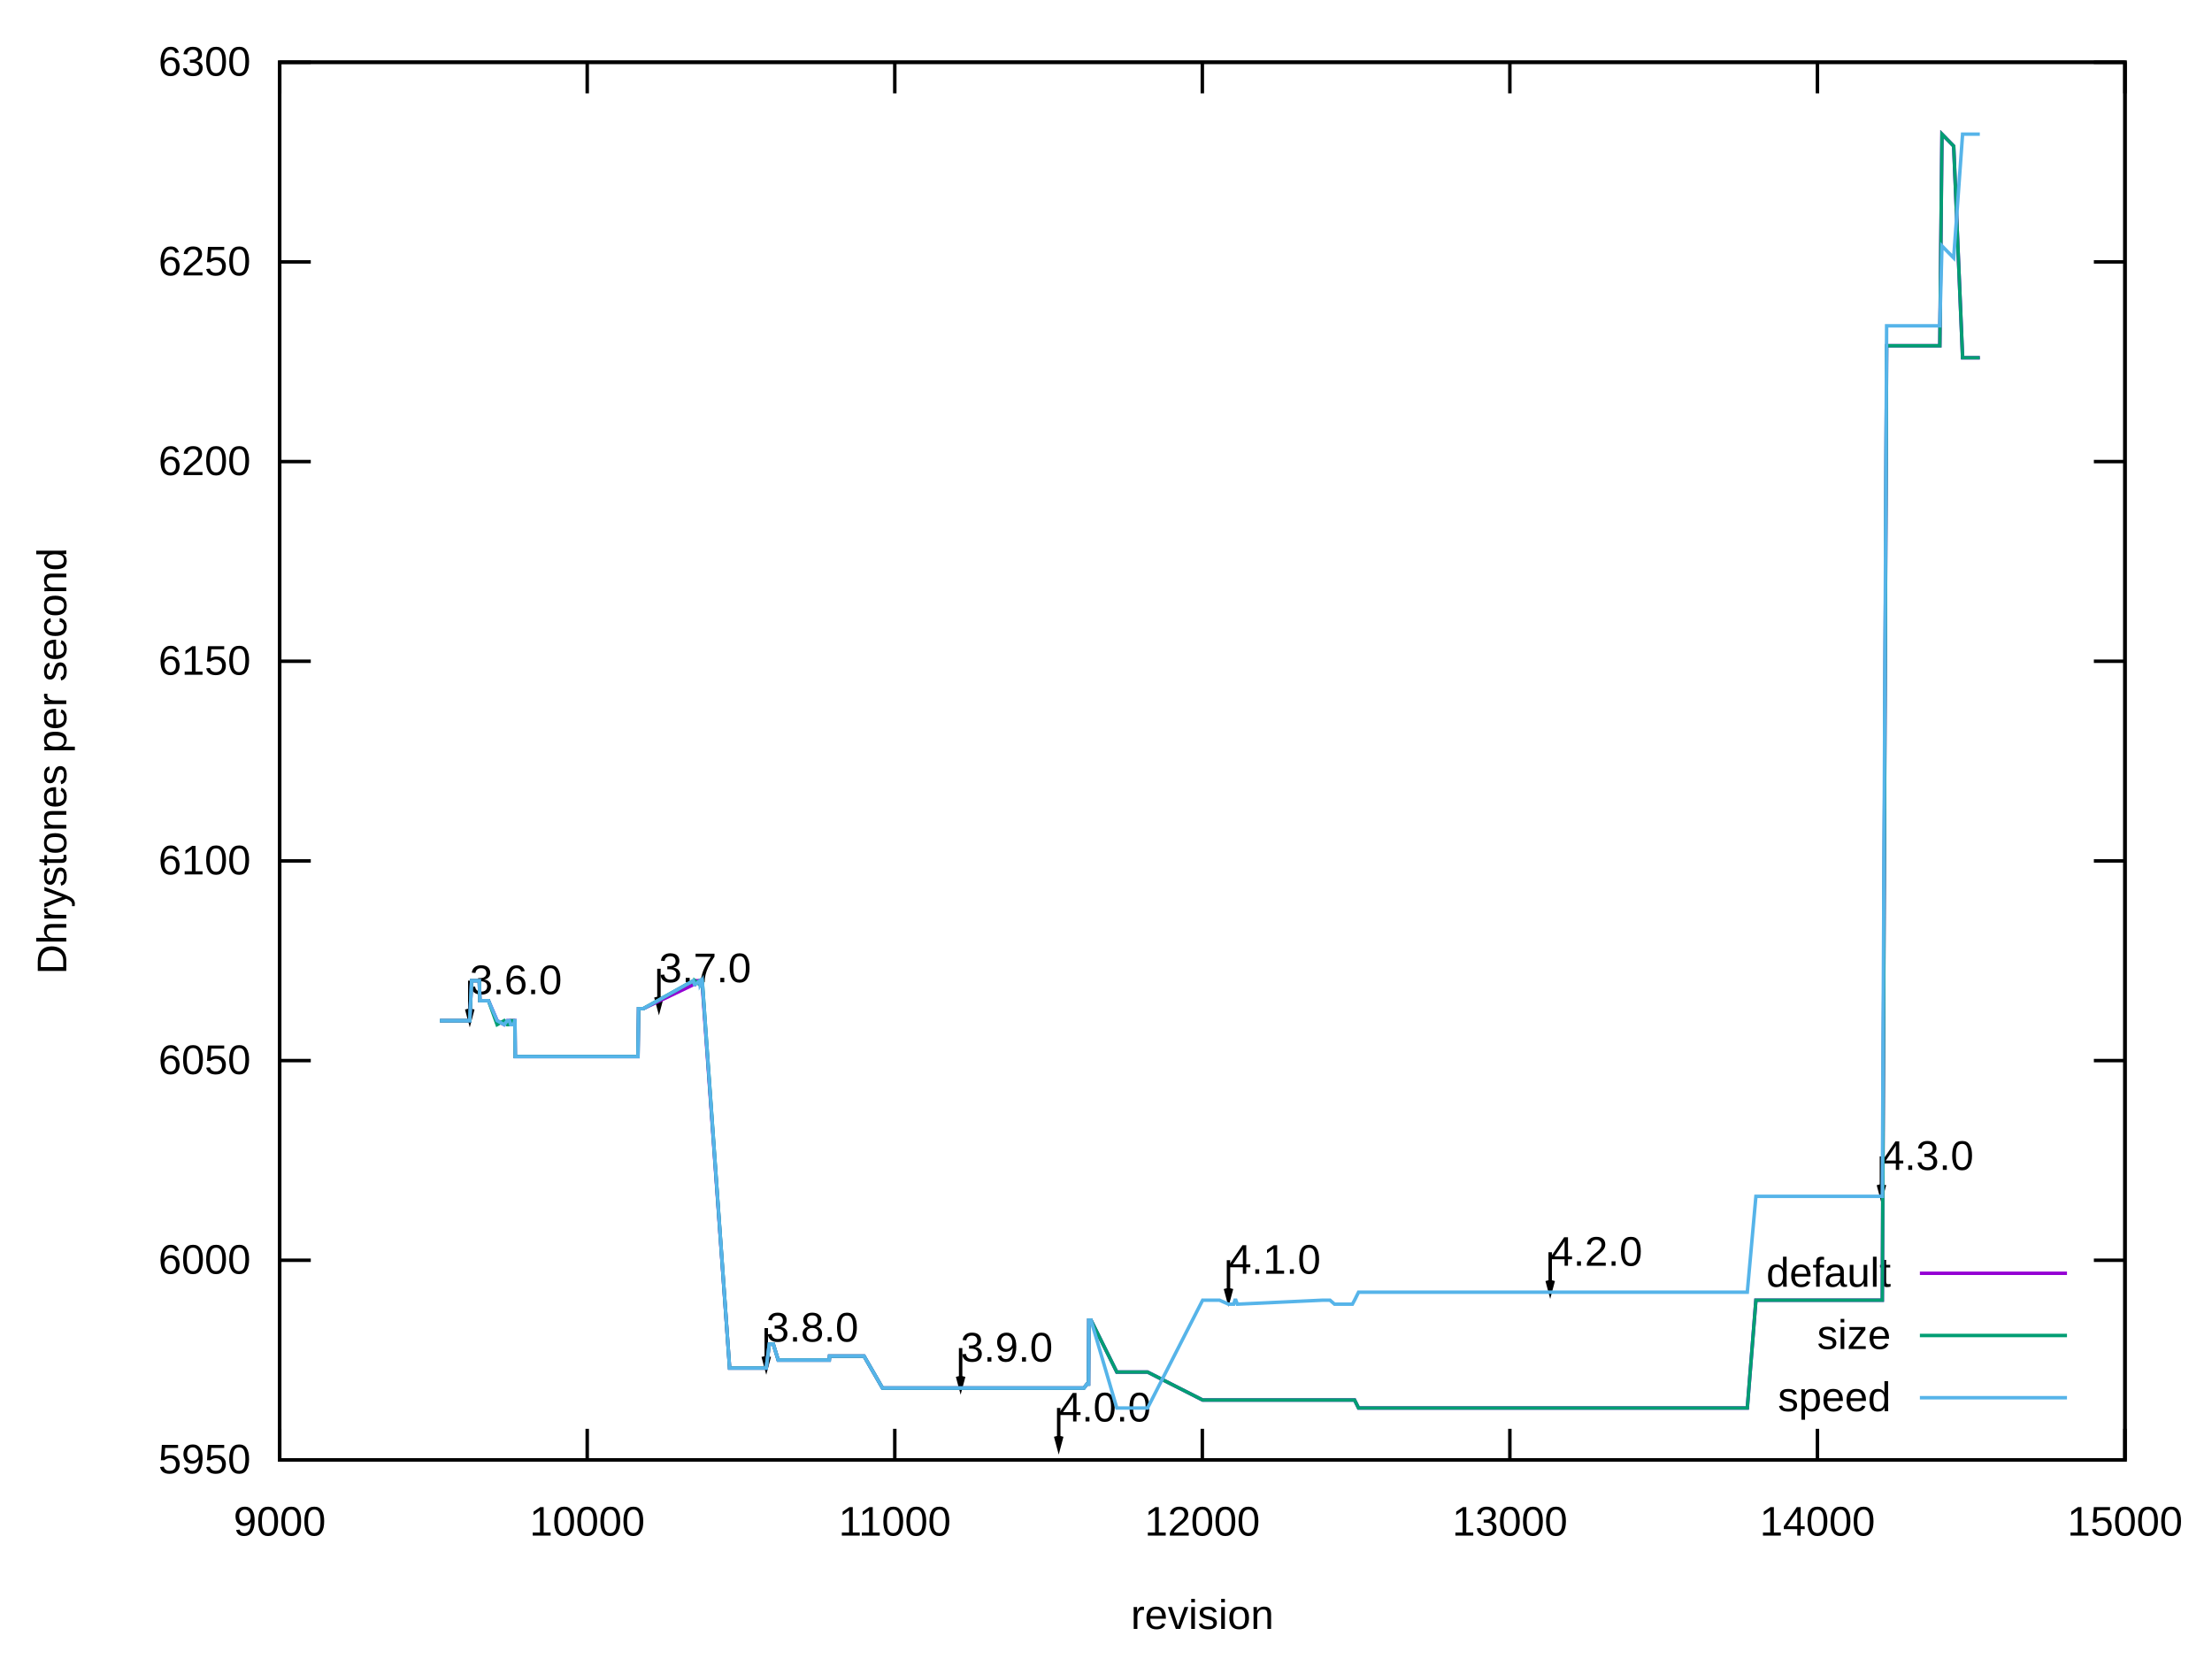
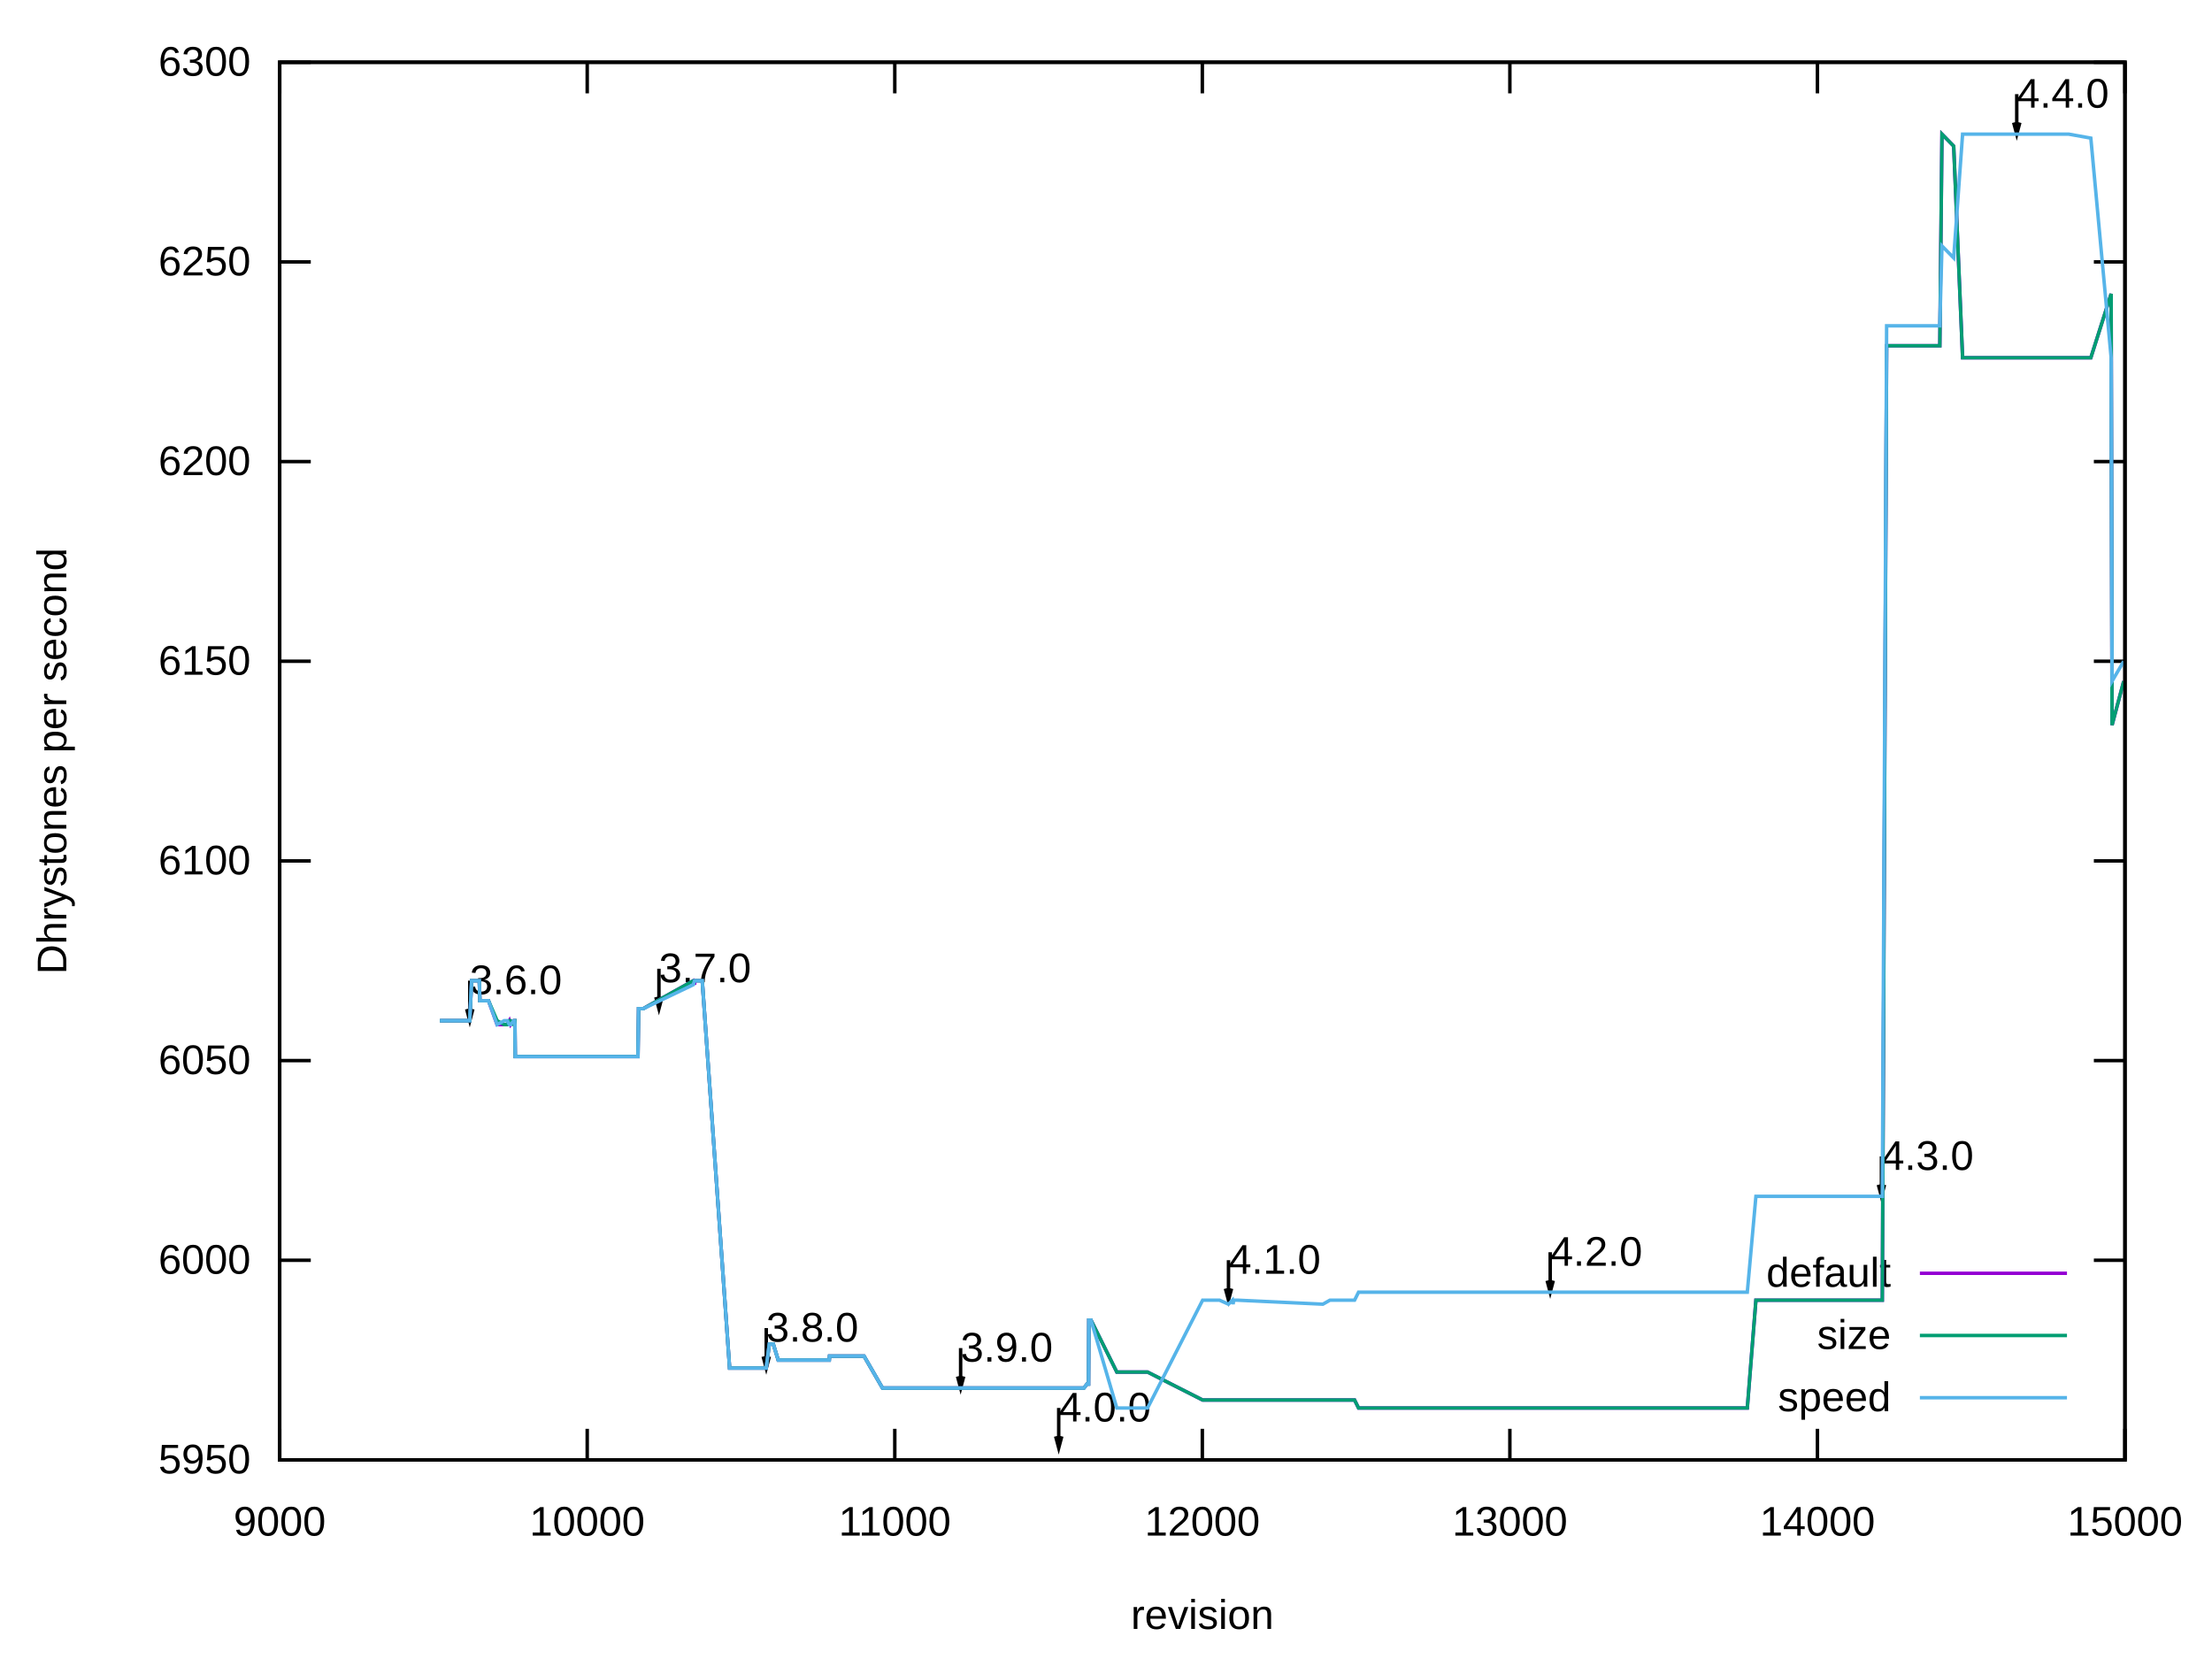
<svg xmlns="http://www.w3.org/2000/svg" xmlns:xlink="http://www.w3.org/1999/xlink" width="640" height="480" viewBox="0 0 640 480">
  <g id="gnuplot_canvas">
    <rect x="0" y="0" width="640" height="480" fill="none" />
    <defs>
      <circle id="gpDot" r="0.5" stroke-width="0.5" stroke="currentColor" />
      <path id="gpPt0" stroke-width="0.222" stroke="currentColor" d="M-1,0 h2 M0,-1 v2" />
      <path id="gpPt1" stroke-width="0.222" stroke="currentColor" d="M-1,-1 L1,1 M1,-1 L-1,1" />
      <path id="gpPt2" stroke-width="0.222" stroke="currentColor" d="M-1,0 L1,0 M0,-1 L0,1 M-1,-1 L1,1 M-1,1 L1,-1" />
      <rect id="gpPt3" stroke-width="0.222" stroke="currentColor" x="-1" y="-1" width="2" height="2" />
      <rect id="gpPt4" stroke-width="0.222" stroke="currentColor" fill="currentColor" x="-1" y="-1" width="2" height="2" />
      <circle id="gpPt5" stroke-width="0.222" stroke="currentColor" cx="0" cy="0" r="1" />
      <use xlink:href="#gpPt5" id="gpPt6" fill="currentColor" stroke="none" />
      <path id="gpPt7" stroke-width="0.222" stroke="currentColor" d="M0,-1.33 L-1.33,0.67 L1.33,0.67 z" />
      <use xlink:href="#gpPt7" id="gpPt8" fill="currentColor" stroke="none" />
      <use xlink:href="#gpPt7" id="gpPt9" stroke="currentColor" transform="rotate(180)" />
      <use xlink:href="#gpPt9" id="gpPt10" fill="currentColor" stroke="none" />
      <use xlink:href="#gpPt3" id="gpPt11" stroke="currentColor" transform="rotate(45)" />
      <use xlink:href="#gpPt11" id="gpPt12" fill="currentColor" stroke="none" />
      <path id="gpPt13" stroke-width="0.222" stroke="currentColor" d="M0,1.330 L1.265,0.411 L0.782,-1.067 L-0.782,-1.076 L-1.265,0.411 z" />
      <use xlink:href="#gpPt13" id="gpPt14" fill="currentColor" stroke="none" />
      <filter id="textbox" filterUnits="objectBoundingBox" x="0" y="0" height="1" width="1">
        <feFlood flood-color="white" flood-opacity="1" result="bgnd" />
        <feComposite in="SourceGraphic" in2="bgnd" operator="atop" />
      </filter>
      <filter id="greybox" filterUnits="objectBoundingBox" x="0" y="0" height="1" width="1">
        <feFlood flood-color="lightgrey" flood-opacity="1" result="grey" />
        <feComposite in="SourceGraphic" in2="grey" operator="atop" />
      </filter>
    </defs>
    <g fill="none" color="white" stroke="currentColor" stroke-width="1.00" stroke-linecap="butt" stroke-linejoin="miter">
</g>
    <g fill="none" color="black" stroke="currentColor" stroke-width="1.00" stroke-linecap="butt" stroke-linejoin="miter">
      <path stroke="black" d="M80.92,422.40 L89.92,422.40 M614.82,422.40 L605.82,422.40  " />
      <g transform="translate(72.53,426.30)" stroke="none" fill="black" font-family="Arial" font-size="12.00" text-anchor="end">
        <text>
          <tspan font-family="Arial"> 5950</tspan>
        </text>
      </g>
    </g>
    <g fill="none" color="black" stroke="currentColor" stroke-width="1.00" stroke-linecap="butt" stroke-linejoin="miter">
      <path stroke="black" d="M80.92,364.63 L89.92,364.63 M614.82,364.63 L605.82,364.63  " />
      <g transform="translate(72.53,368.53)" stroke="none" fill="black" font-family="Arial" font-size="12.00" text-anchor="end">
        <text>
          <tspan font-family="Arial"> 6000</tspan>
        </text>
      </g>
    </g>
    <g fill="none" color="black" stroke="currentColor" stroke-width="1.00" stroke-linecap="butt" stroke-linejoin="miter">
      <path stroke="black" d="M80.92,306.86 L89.92,306.86 M614.82,306.86 L605.82,306.86  " />
      <g transform="translate(72.53,310.76)" stroke="none" fill="black" font-family="Arial" font-size="12.00" text-anchor="end">
        <text>
          <tspan font-family="Arial"> 6050</tspan>
        </text>
      </g>
    </g>
    <g fill="none" color="black" stroke="currentColor" stroke-width="1.00" stroke-linecap="butt" stroke-linejoin="miter">
      <path stroke="black" d="M80.92,249.09 L89.92,249.09 M614.82,249.09 L605.82,249.09  " />
      <g transform="translate(72.53,252.99)" stroke="none" fill="black" font-family="Arial" font-size="12.00" text-anchor="end">
        <text>
          <tspan font-family="Arial"> 6100</tspan>
        </text>
      </g>
    </g>
    <g fill="none" color="black" stroke="currentColor" stroke-width="1.00" stroke-linecap="butt" stroke-linejoin="miter">
      <path stroke="black" d="M80.92,191.32 L89.92,191.32 M614.82,191.32 L605.82,191.32  " />
      <g transform="translate(72.53,195.22)" stroke="none" fill="black" font-family="Arial" font-size="12.00" text-anchor="end">
        <text>
          <tspan font-family="Arial"> 6150</tspan>
        </text>
      </g>
    </g>
    <g fill="none" color="black" stroke="currentColor" stroke-width="1.00" stroke-linecap="butt" stroke-linejoin="miter">
      <path stroke="black" d="M80.92,133.55 L89.92,133.55 M614.82,133.55 L605.82,133.55  " />
      <g transform="translate(72.53,137.45)" stroke="none" fill="black" font-family="Arial" font-size="12.00" text-anchor="end">
        <text>
          <tspan font-family="Arial"> 6200</tspan>
        </text>
      </g>
    </g>
    <g fill="none" color="black" stroke="currentColor" stroke-width="1.00" stroke-linecap="butt" stroke-linejoin="miter">
      <path stroke="black" d="M80.92,75.78 L89.92,75.78 M614.82,75.78 L605.82,75.78  " />
      <g transform="translate(72.53,79.68)" stroke="none" fill="black" font-family="Arial" font-size="12.00" text-anchor="end">
        <text>
          <tspan font-family="Arial"> 6250</tspan>
        </text>
      </g>
    </g>
    <g fill="none" color="black" stroke="currentColor" stroke-width="1.00" stroke-linecap="butt" stroke-linejoin="miter">
      <path stroke="black" d="M80.92,18.01 L89.92,18.01 M614.82,18.01 L605.82,18.01  " />
      <g transform="translate(72.53,21.91)" stroke="none" fill="black" font-family="Arial" font-size="12.00" text-anchor="end">
        <text>
          <tspan font-family="Arial"> 6300</tspan>
        </text>
      </g>
    </g>
    <g fill="none" color="black" stroke="currentColor" stroke-width="1.00" stroke-linecap="butt" stroke-linejoin="miter">
      <path stroke="black" d="M80.92,422.40 L80.92,413.40 M80.92,18.01 L80.92,27.01  " />
      <g transform="translate(80.92,444.30)" stroke="none" fill="black" font-family="Arial" font-size="12.00" text-anchor="middle">
        <text>
          <tspan font-family="Arial"> 9000</tspan>
        </text>
      </g>
    </g>
    <g fill="none" color="black" stroke="currentColor" stroke-width="1.00" stroke-linecap="butt" stroke-linejoin="miter">
      <path stroke="black" d="M169.90,422.40 L169.90,413.40 M169.90,18.01 L169.90,27.01  " />
      <g transform="translate(169.90,444.30)" stroke="none" fill="black" font-family="Arial" font-size="12.00" text-anchor="middle">
        <text>
          <tspan font-family="Arial"> 10000</tspan>
        </text>
      </g>
    </g>
    <g fill="none" color="black" stroke="currentColor" stroke-width="1.00" stroke-linecap="butt" stroke-linejoin="miter">
      <path stroke="black" d="M258.89,422.40 L258.89,413.40 M258.89,18.01 L258.89,27.01  " />
      <g transform="translate(258.89,444.30)" stroke="none" fill="black" font-family="Arial" font-size="12.00" text-anchor="middle">
        <text>
          <tspan font-family="Arial"> 11000</tspan>
        </text>
      </g>
    </g>
    <g fill="none" color="black" stroke="currentColor" stroke-width="1.00" stroke-linecap="butt" stroke-linejoin="miter">
      <path stroke="black" d="M347.87,422.40 L347.87,413.40 M347.87,18.01 L347.87,27.01  " />
      <g transform="translate(347.87,444.30)" stroke="none" fill="black" font-family="Arial" font-size="12.00" text-anchor="middle">
        <text>
          <tspan font-family="Arial"> 12000</tspan>
        </text>
      </g>
    </g>
    <g fill="none" color="black" stroke="currentColor" stroke-width="1.00" stroke-linecap="butt" stroke-linejoin="miter">
      <path stroke="black" d="M436.85,422.40 L436.85,413.40 M436.85,18.01 L436.85,27.01  " />
      <g transform="translate(436.85,444.30)" stroke="none" fill="black" font-family="Arial" font-size="12.00" text-anchor="middle">
        <text>
          <tspan font-family="Arial"> 13000</tspan>
        </text>
      </g>
    </g>
    <g fill="none" color="black" stroke="currentColor" stroke-width="1.00" stroke-linecap="butt" stroke-linejoin="miter">
      <path stroke="black" d="M525.84,422.40 L525.84,413.40 M525.84,18.01 L525.84,27.01  " />
      <g transform="translate(525.84,444.30)" stroke="none" fill="black" font-family="Arial" font-size="12.00" text-anchor="middle">
        <text>
          <tspan font-family="Arial"> 14000</tspan>
        </text>
      </g>
    </g>
    <g fill="none" color="black" stroke="currentColor" stroke-width="1.00" stroke-linecap="butt" stroke-linejoin="miter">
      <path stroke="black" d="M614.82,422.40 L614.82,413.40 M614.82,18.01 L614.82,27.01  " />
      <g transform="translate(614.82,444.30)" stroke="none" fill="black" font-family="Arial" font-size="12.00" text-anchor="middle">
        <text>
          <tspan font-family="Arial"> 15000</tspan>
        </text>
      </g>
    </g>
    <g fill="none" color="black" stroke="currentColor" stroke-width="1.00" stroke-linecap="butt" stroke-linejoin="miter">
</g>
    <g fill="none" color="black" stroke="currentColor" stroke-width="1.00" stroke-linecap="butt" stroke-linejoin="miter">
      <path stroke="black" d="M80.92,18.01 L80.92,422.40 L614.82,422.40 L614.82,18.01 L80.92,18.01 Z  " />
      <g transform="translate(135.91,287.65)" stroke="none" fill="black" font-family="Arial" font-size="12.00" text-anchor="start">
        <text>
          <tspan font-family="Arial">3.6.0</tspan>
        </text>
      </g>
      <g transform="translate(190.64,284.19)" stroke="none" fill="black" font-family="Arial" font-size="12.00" text-anchor="start">
        <text>
          <tspan font-family="Arial">3.7.0</tspan>
        </text>
      </g>
      <g transform="translate(221.69,388.17)" stroke="none" fill="black" font-family="Arial" font-size="12.00" text-anchor="start">
        <text>
          <tspan font-family="Arial">3.8.0</tspan>
        </text>
      </g>
      <g transform="translate(277.93,393.95)" stroke="none" fill="black" font-family="Arial" font-size="12.00" text-anchor="start">
        <text>
          <tspan font-family="Arial">3.9.0</tspan>
        </text>
      </g>
      <g transform="translate(306.31,411.28)" stroke="none" fill="black" font-family="Arial" font-size="12.00" text-anchor="start">
        <text>
          <tspan font-family="Arial">4.0.0</tspan>
        </text>
      </g>
      <g transform="translate(355.43,368.53)" stroke="none" fill="black" font-family="Arial" font-size="12.00" text-anchor="start">
        <text>
          <tspan font-family="Arial">4.1.0</tspan>
        </text>
      </g>
      <g transform="translate(448.51,366.22)" stroke="none" fill="black" font-family="Arial" font-size="12.00" text-anchor="start">
        <text>
          <tspan font-family="Arial">4.2.0</tspan>
        </text>
      </g>
      <g transform="translate(544.35,338.49)" stroke="none" fill="black" font-family="Arial" font-size="12.00" text-anchor="start">
        <text>
          <tspan font-family="Arial">4.3.0</tspan>
        </text>
      </g>
-       <path stroke="black" d="M135.03,291.96 L135.92,295.30 L136.81,291.96 M135.92,283.74 L135.92,295.30 M189.76,288.49 L190.65,291.83 L191.54,288.49   M190.65,280.28 L190.65,291.83 M220.81,392.48 L221.70,395.82 L222.59,392.48 M221.70,384.26 L221.70,395.82 M277.05,398.25   L277.94,401.59 L278.83,398.25 M277.94,390.04 L277.94,401.59 M305.43,415.58 L306.32,418.92 L307.21,415.58 M306.32,407.37   L306.32,418.92 M354.55,372.83 L355.44,376.17 L356.33,372.83 M355.44,364.62 L355.44,376.17 M447.63,370.52 L448.52,373.86   L449.41,370.52 M448.52,362.31 L448.52,373.86 M543.47,342.79 L544.36,346.13 L545.25,342.79 M544.36,334.58 L544.36,346.13    " />
-     </g>
-     <g fill="none" color="black" stroke="currentColor" stroke-width="1.00" stroke-linecap="butt" stroke-linejoin="miter">
-       <g transform="translate(19.18,220.21) rotate(270)" stroke="none" fill="black" font-family="Arial" font-size="12.00" text-anchor="middle">
-         <text>
-           <tspan font-family="Arial">Dhrystones per second</tspan>
-         </text>
-       </g>
-     </g>
-     <g fill="none" color="black" stroke="currentColor" stroke-width="1.00" stroke-linecap="butt" stroke-linejoin="miter">
-       <g transform="translate(347.87,471.30)" stroke="none" fill="black" font-family="Arial" font-size="12.00" text-anchor="middle">
-         <text>
-           <tspan font-family="Arial">revision</tspan>
-         </text>
-       </g>
+       <g transform="translate(583.50,31.15)" stroke="none" fill="black" font-family="Arial" font-size="12.00" text-anchor="start">
+         <text>
+           <tspan font-family="Arial">4.4.0</tspan>
+         </text>
+       </g>
+     </g>
+     <g fill="none" color="black" stroke="currentColor" stroke-width="1.00" stroke-linecap="butt" stroke-linejoin="miter">
+       <path stroke="black" d="M135.03,291.96 L135.92,295.30 L136.81,291.96 M135.92,283.74 L135.92,295.30  " />
+     </g>
+     <g fill="none" color="black" stroke="currentColor" stroke-width="1.00" stroke-linecap="butt" stroke-linejoin="miter">
+       <path stroke="black" d="M189.76,288.49 L190.65,291.83 L191.54,288.49 M190.65,280.28 L190.65,291.83  " />
+     </g>
+     <g fill="none" color="black" stroke="currentColor" stroke-width="1.00" stroke-linecap="butt" stroke-linejoin="miter">
+       <path stroke="black" d="M220.81,392.48 L221.70,395.82 L222.59,392.48 M221.70,384.26 L221.70,395.82  " />
+     </g>
+     <g fill="none" color="black" stroke="currentColor" stroke-width="1.00" stroke-linecap="butt" stroke-linejoin="miter">
+       <path stroke="black" d="M277.05,398.25 L277.94,401.59 L278.83,398.25 M277.94,390.04 L277.94,401.59  " />
+     </g>
+     <g fill="none" color="black" stroke="currentColor" stroke-width="1.00" stroke-linecap="butt" stroke-linejoin="miter">
+       <path stroke="black" d="M305.43,415.58 L306.32,418.92 L307.21,415.58 M306.32,407.37 L306.32,418.92  " />
+     </g>
+     <g fill="none" color="black" stroke="currentColor" stroke-width="1.00" stroke-linecap="butt" stroke-linejoin="miter">
+       <path stroke="black" d="M354.55,372.83 L355.44,376.17 L356.33,372.83 M355.44,364.62 L355.44,376.17  " />
+     </g>
+     <g fill="none" color="black" stroke="currentColor" stroke-width="1.00" stroke-linecap="butt" stroke-linejoin="miter">
+       <path stroke="black" d="M447.63,370.52 L448.52,373.86 L449.41,370.52 M448.52,362.31 L448.52,373.86  " />
+     </g>
+     <g fill="none" color="black" stroke="currentColor" stroke-width="1.00" stroke-linecap="butt" stroke-linejoin="miter">
+       <path stroke="black" d="M543.47,342.79 L544.36,346.13 L545.25,342.79 M544.36,334.58 L544.36,346.13  " />
+     </g>
+     <g fill="none" color="black" stroke="currentColor" stroke-width="1.00" stroke-linecap="butt" stroke-linejoin="miter">
+       <path stroke="black" d="M582.62,35.46 L583.51,38.80 L584.40,35.46 M583.51,27.24 L583.51,38.80  " />
    </g>
    <g fill="none" color="black" stroke="currentColor" stroke-width="1.00" stroke-linecap="butt" stroke-linejoin="miter">
</g>
    <g id="gnuplot_plot_1">
      <g fill="none" color="black" stroke="currentColor" stroke-width="1.00" stroke-linecap="butt" stroke-linejoin="miter">
        <g transform="translate(547.09,372.30)" stroke="none" fill="black" font-family="Arial" font-size="12.00" text-anchor="end">
          <text>
            <tspan font-family="Arial">default</tspan>
          </text>
        </g>
      </g>
      <g fill="none" color="black" stroke="currentColor" stroke-width="1.00" stroke-linecap="butt" stroke-linejoin="miter">
-         <path stroke="rgb(148,   0, 211)" d="M555.48,368.40 L598.04,368.40 M127.28,295.31 L128.97,295.31 L129.86,295.31 L131.46,295.31 L132.62,295.31 L133.33,295.31   L133.95,295.31 L134.40,295.31 L134.49,295.31 L134.58,295.31 L134.67,295.31 L135.91,295.31 L136.45,283.75 L137.16,283.75   L137.42,283.75 L137.51,283.75 L137.60,283.75 L137.69,283.75 L137.87,283.75 L138.31,283.75 L138.40,283.75 L138.67,283.75   L138.85,289.53 L139.03,289.53 L139.12,289.53 L139.56,289.53 L139.83,289.53 L140.00,289.53 L140.09,289.53 L140.18,289.53   L141.34,289.53 L143.83,295.31 L145.88,296.46 L146.77,295.31 L147.39,295.31 L147.75,295.31 L148.64,295.31 L148.90,295.31   L148.99,295.31 L149.08,305.70 L149.17,305.70 L149.70,305.70 L150.68,305.70 L151.22,305.70 L151.31,305.70 L151.48,305.70   L151.84,305.70 L152.37,305.70 L152.73,305.70 L152.82,305.70 L153.44,305.70 L153.71,305.70 L153.80,305.70 L153.89,305.70   L154.78,305.70 L154.95,305.70 L155.31,305.70 L159.14,305.70 L165.37,305.70 L165.72,305.70 L165.90,305.70 L165.99,305.70   L166.43,305.70 L184.41,305.70 L184.59,305.70 L184.76,291.84 L185.39,291.84 L186.01,291.84 L186.10,291.84 L200.60,284.91   L200.96,284.91 L201.05,283.75 L202.47,283.75 L202.56,283.75 L203.18,284.91 L211.10,395.83 L213.95,395.83 L215.28,395.83   L217.95,395.83 L219.56,395.83 L221.69,395.83 L222.58,388.89 L223.38,388.89 L223.74,388.89 L225.16,393.51 L226.85,393.51   L227.30,393.51 L228.28,393.51 L228.63,393.51 L229.34,393.51 L238.87,393.51 L239.49,393.51 L239.84,393.51 L239.93,393.51   L240.02,392.36 L240.20,392.36 L241.09,392.36 L249.99,392.36 L255.33,401.60 L256.57,401.60 L266.63,401.60 L267.79,401.60   L272.23,401.60 L277.93,401.60 L282.02,401.60 L288.25,401.60 L288.70,401.60 L291.90,401.60 L297.59,401.60 L297.86,401.60   L298.66,401.60 L304.00,401.60 L304.18,401.60 L306.31,401.60 L311.03,401.60 L313.52,401.60 L313.61,401.60 L314.50,400.45   L314.95,400.45 L315.04,381.96 L315.57,381.96 L315.66,381.96 L323.13,396.98 L332.03,396.98 L347.96,405.07 L352.85,405.07   L355.43,405.07 L356.59,405.07 L356.77,405.07 L356.95,405.07 L357.30,405.07 L357.57,405.07 L358.01,405.07 L382.75,405.07   L384.80,405.07 L386.13,405.07 L387.91,405.07 L389.16,405.07 L391.29,405.07 L391.92,405.07 L393.07,407.38 L405.00,407.38   L407.76,407.38 L409.18,407.38 L409.45,407.38 L414.25,407.38 L417.63,407.38 L418.61,407.38 L421.46,407.38 L424.57,407.38   L425.73,407.38 L427.15,407.38 L427.96,407.38 L434.09,407.38 L448.51,407.38 L454.65,407.38 L463.55,407.38 L480.90,407.38   L498.16,407.38 L499.05,407.38 L499.94,407.38 L503.41,407.38 L505.55,407.38 L508.04,376.18 L516.94,376.18 L525.84,376.18   L542.21,376.18 L544.35,376.18 L544.61,376.18 L545.86,100.04 L546.75,100.04 L547.01,100.04 L547.73,100.04 L547.90,100.04   L548.35,100.04 L552.53,100.04 L556.62,100.04 L558.76,100.04 L561.25,100.04 L561.87,38.81 L565.26,42.27 L567.84,103.51   L571.22,103.51 L572.82,103.51  " />
+         <path stroke="rgb(148,   0, 211)" d="M555.48,368.40 L598.04,368.40 M127.28,295.31 L128.97,295.31 L129.86,295.31 L131.46,295.31 L132.62,295.31 L133.33,295.31   L133.95,295.31 L134.40,295.31 L134.49,295.31 L134.58,295.31 L134.67,295.31 L135.91,295.31 L136.45,283.75 L137.16,283.75   L137.42,283.75 L137.51,283.75 L137.60,283.75 L137.69,283.75 L137.87,283.75 L138.31,283.75 L138.40,283.75 L138.67,283.75   L138.85,289.53 L139.03,289.53 L139.12,289.53 L139.56,289.53 L139.83,289.53 L140.00,289.53 L140.09,289.53 L140.18,289.53   L141.34,289.53 L143.83,296.46 L145.88,296.46 L146.77,296.46 L147.39,295.31 L147.75,296.46 L148.64,295.31 L148.90,295.31   L148.99,295.31 L149.08,305.70 L149.17,305.70 L149.70,305.70 L150.68,305.70 L151.22,305.70 L151.31,305.70 L151.48,305.70   L151.84,305.70 L152.37,305.70 L152.73,305.70 L152.82,305.70 L153.44,305.70 L153.71,305.70 L153.80,305.70 L153.89,305.70   L154.78,305.70 L154.95,305.70 L155.31,305.70 L159.14,305.70 L165.37,305.70 L165.72,305.70 L165.90,305.70 L165.99,305.70   L166.43,305.70 L184.41,305.70 L184.59,305.70 L184.76,291.84 L185.39,291.84 L186.01,291.84 L186.10,291.84 L200.60,283.75   L200.96,284.91 L201.05,283.75 L202.47,283.75 L202.56,283.75 L203.18,283.75 L211.10,395.83 L213.95,395.83 L215.28,395.83   L217.95,395.83 L219.56,395.83 L221.69,395.83 L222.58,388.89 L223.38,388.89 L223.74,388.89 L225.16,393.51 L226.85,393.51   L227.30,393.51 L228.28,393.51 L228.63,393.51 L229.34,393.51 L238.87,393.51 L239.49,393.51 L239.84,393.51 L239.93,393.51   L240.02,392.36 L240.20,392.36 L241.09,392.36 L249.99,392.36 L255.33,401.60 L256.57,401.60 L266.63,401.60 L267.79,401.60   L272.23,401.60 L277.93,401.60 L282.02,401.60 L288.25,401.60 L288.70,401.60 L291.90,401.60 L297.59,401.60 L297.86,401.60   L298.66,401.60 L304.00,401.60 L304.18,401.60 L306.31,401.60 L311.03,401.60 L313.52,401.60 L313.61,401.60 L314.50,400.45   L314.95,400.45 L315.04,381.96 L315.57,381.96 L315.66,381.96 L323.13,396.98 L332.03,396.98 L347.96,405.07 L352.85,405.07   L355.43,405.07 L356.59,405.07 L356.77,405.07 L356.95,405.07 L357.30,405.07 L357.57,405.07 L358.01,405.07 L382.75,405.07   L384.80,405.07 L386.13,405.07 L387.91,405.07 L389.16,405.07 L391.29,405.07 L391.92,405.07 L393.07,407.38 L405.00,407.38   L407.76,407.38 L409.18,407.38 L409.45,407.38 L414.25,407.38 L417.63,407.38 L418.61,407.38 L421.46,407.38 L424.57,407.38   L425.73,407.38 L427.15,407.38 L427.96,407.38 L434.09,407.38 L448.51,407.38 L454.65,407.38 L463.55,407.38 L480.90,407.38   L498.16,407.38 L499.05,407.38 L499.94,407.38 L503.41,407.38 L505.55,407.38 L508.04,376.18 L516.94,376.18 L525.84,376.18   L542.21,376.18 L544.35,376.18 L544.61,376.18 L545.86,100.04 L546.75,100.04 L547.01,100.04 L547.73,100.04 L547.90,100.04   L548.35,100.04 L552.53,100.04 L556.62,100.04 L558.76,100.04 L561.25,100.04 L561.87,38.81 L565.26,42.27 L567.84,103.51   L571.22,103.51 L572.82,103.51 L583.50,103.51 L583.68,103.51 L589.01,103.51 L591.51,103.51 L598.54,103.51 L604.94,103.51   L610.82,85.02 L611.08,209.81 L614.46,197.10  " />
      </g>
    </g>
    <g id="gnuplot_plot_2">
      <g fill="none" color="black" stroke="currentColor" stroke-width="1.00" stroke-linecap="butt" stroke-linejoin="miter">
        <g transform="translate(547.09,390.30)" stroke="none" fill="black" font-family="Arial" font-size="12.00" text-anchor="end">
          <text>
            <tspan font-family="Arial">size</tspan>
          </text>
        </g>
      </g>
      <g fill="none" color="black" stroke="currentColor" stroke-width="1.00" stroke-linecap="butt" stroke-linejoin="miter">
-         <path stroke="rgb(  0, 158, 115)" d="M555.48,386.40 L598.04,386.40 M127.28,295.31 L128.97,295.31 L129.86,295.31 L131.46,295.31 L132.62,295.31 L133.33,295.31   L133.95,295.31 L134.40,295.31 L134.49,295.31 L134.58,295.31 L134.67,295.31 L135.91,295.31 L136.45,283.75 L137.16,283.75   L137.42,283.75 L137.51,283.75 L137.60,283.75 L137.69,283.75 L137.87,283.75 L138.31,283.75 L138.40,283.75 L138.67,283.75   L138.85,289.53 L139.03,289.53 L139.12,289.53 L139.56,289.53 L139.83,289.53 L140.00,289.53 L140.09,289.53 L140.18,289.53   L141.34,289.53 L143.83,296.46 L145.88,295.31 L146.77,296.46 L147.39,296.46 L147.75,295.31 L148.64,295.31 L148.90,296.46   L148.99,295.31 L149.08,305.70 L149.17,305.70 L149.70,305.70 L150.68,305.70 L151.22,305.70 L151.31,305.70 L151.48,305.70   L151.84,305.70 L152.37,305.70 L152.73,305.70 L152.82,305.70 L153.44,305.70 L153.71,305.70 L153.80,305.70 L153.89,305.70   L154.78,305.70 L154.95,305.70 L155.31,305.70 L159.14,305.70 L165.37,305.70 L165.72,305.70 L165.90,305.70 L165.99,305.70   L166.43,305.70 L184.41,305.70 L184.59,305.70 L184.76,291.84 L185.39,291.84 L186.01,291.84 L186.10,291.84 L200.60,283.75   L200.96,284.91 L201.05,283.75 L202.47,284.91 L202.56,283.75 L203.18,283.75 L211.10,395.83 L213.95,395.83 L215.28,395.83   L217.95,395.83 L219.56,395.83 L221.69,395.83 L222.58,388.89 L223.38,388.89 L223.74,388.89 L225.16,393.51 L226.85,393.51   L227.30,393.51 L228.28,393.51 L228.63,393.51 L229.34,393.51 L238.87,393.51 L239.49,393.51 L239.84,393.51 L239.93,393.51   L240.02,392.36 L240.20,392.36 L241.09,392.36 L249.99,392.36 L255.33,401.60 L256.57,401.60 L266.63,401.60 L267.79,401.60   L272.23,401.60 L277.93,401.60 L282.02,401.60 L288.25,401.60 L288.70,401.60 L291.90,401.60 L297.59,401.60 L297.86,401.60   L298.66,401.60 L304.00,401.60 L304.18,401.60 L306.31,401.60 L311.03,401.60 L313.52,401.60 L313.61,401.60 L314.50,400.45   L314.95,400.45 L315.04,381.96 L315.57,381.96 L315.66,381.96 L323.13,396.98 L332.03,396.98 L347.96,405.07 L352.85,405.07   L355.43,405.07 L356.59,405.07 L356.77,405.07 L356.95,405.07 L357.30,405.07 L357.57,405.07 L358.01,405.07 L382.75,405.07   L384.80,405.07 L386.13,405.07 L387.91,405.07 L389.16,405.07 L391.29,405.07 L391.92,405.07 L393.07,407.38 L405.00,407.38   L407.76,407.38 L409.18,407.38 L409.45,407.38 L414.25,407.38 L417.63,407.38 L418.61,407.38 L421.46,407.38 L424.57,407.38   L425.73,407.38 L427.15,407.38 L427.96,407.38 L434.09,407.38 L448.51,407.38 L454.65,407.38 L463.55,407.38 L480.90,407.38   L498.16,407.38 L499.05,407.38 L499.94,407.38 L503.41,407.38 L505.55,407.38 L508.04,376.18 L516.94,376.18 L525.84,376.18   L542.21,376.18 L544.35,376.18 L544.61,376.18 L545.86,100.04 L546.75,100.04 L547.01,100.04 L547.73,100.04 L547.90,100.04   L548.35,100.04 L552.53,100.04 L556.62,100.04 L558.76,100.04 L561.25,100.04 L561.87,38.81 L565.26,42.27 L567.84,103.51   L571.22,103.51 L572.82,103.51  " />
+         <path stroke="rgb(  0, 158, 115)" d="M555.48,386.40 L598.04,386.40 M127.28,295.31 L128.97,295.31 L129.86,295.31 L131.46,295.31 L132.62,295.31 L133.33,295.31   L133.95,295.31 L134.40,295.31 L134.49,295.31 L134.58,295.31 L134.67,295.31 L135.91,295.31 L136.45,283.75 L137.16,283.75   L137.42,283.75 L137.51,283.75 L137.60,283.75 L137.69,283.75 L137.87,283.75 L138.31,283.75 L138.40,283.75 L138.67,283.75   L138.85,289.53 L139.03,289.53 L139.12,289.53 L139.56,289.53 L139.83,289.53 L140.00,289.53 L140.09,289.53 L140.18,289.53   L141.34,289.53 L143.83,295.31 L145.88,296.46 L146.77,296.46 L147.39,295.31 L147.75,295.31 L148.64,296.46 L148.90,295.31   L148.99,295.31 L149.08,305.70 L149.17,305.70 L149.70,305.70 L150.68,305.70 L151.22,305.70 L151.31,305.70 L151.48,305.70   L151.84,305.70 L152.37,305.70 L152.73,305.70 L152.82,305.70 L153.44,305.70 L153.71,305.70 L153.80,305.70 L153.89,305.70   L154.78,305.70 L154.95,305.70 L155.31,305.70 L159.14,305.70 L165.37,305.70 L165.72,305.70 L165.90,305.70 L165.99,305.70   L166.43,305.70 L184.41,305.70 L184.59,305.70 L184.76,291.84 L185.39,291.84 L186.01,291.84 L186.10,291.84 L200.60,283.75   L200.96,283.75 L201.05,283.75 L202.47,283.75 L202.56,283.75 L203.18,283.75 L211.10,395.83 L213.95,395.83 L215.28,395.83   L217.95,395.83 L219.56,395.83 L221.69,395.83 L222.58,388.89 L223.38,388.89 L223.74,388.89 L225.16,393.51 L226.85,393.51   L227.30,393.51 L228.28,393.51 L228.63,393.51 L229.34,393.51 L238.87,393.51 L239.49,393.51 L239.84,393.51 L239.93,393.51   L240.02,392.36 L240.20,392.36 L241.09,392.36 L249.99,392.36 L255.33,401.60 L256.57,401.60 L266.63,401.60 L267.79,401.60   L272.23,401.60 L277.93,401.60 L282.02,401.60 L288.25,401.60 L288.70,401.60 L291.90,401.60 L297.59,401.60 L297.86,401.60   L298.66,401.60 L304.00,401.60 L304.18,401.60 L306.31,401.60 L311.03,401.60 L313.52,401.60 L313.61,401.60 L314.50,400.45   L314.95,400.45 L315.04,381.96 L315.57,381.96 L315.66,381.96 L323.13,396.98 L332.03,396.98 L347.96,405.07 L352.85,405.07   L355.43,405.07 L356.59,405.07 L356.77,405.07 L356.95,405.07 L357.30,405.07 L357.57,405.07 L358.01,405.07 L382.75,405.07   L384.80,405.07 L386.13,405.07 L387.91,405.07 L389.16,405.07 L391.29,405.07 L391.92,405.07 L393.07,407.38 L405.00,407.38   L407.76,407.38 L409.18,407.38 L409.45,407.38 L414.25,407.38 L417.63,407.38 L418.61,407.38 L421.46,407.38 L424.57,407.38   L425.73,407.38 L427.15,407.38 L427.96,407.38 L434.09,407.38 L448.51,407.38 L454.65,407.38 L463.55,407.38 L480.90,407.38   L498.16,407.38 L499.05,407.38 L499.94,407.38 L503.41,407.38 L505.55,407.38 L508.04,376.18 L516.94,376.18 L525.84,376.18   L542.21,376.18 L544.35,376.18 L544.61,376.18 L545.86,100.04 L546.75,100.04 L547.01,100.04 L547.73,100.04 L547.90,100.04   L548.35,100.04 L552.53,100.04 L556.62,100.04 L558.76,100.04 L561.25,100.04 L561.87,38.81 L565.26,42.27 L567.84,103.51   L571.22,103.51 L572.82,103.51 L583.50,103.51 L583.68,103.51 L589.01,103.51 L591.51,103.51 L598.54,103.51 L604.94,103.51   L610.82,85.02 L611.08,209.81 L614.46,197.10  " />
      </g>
    </g>
    <g id="gnuplot_plot_3">
      <g fill="none" color="black" stroke="currentColor" stroke-width="1.00" stroke-linecap="butt" stroke-linejoin="miter">
        <g transform="translate(547.09,408.30)" stroke="none" fill="black" font-family="Arial" font-size="12.00" text-anchor="end">
          <text>
            <tspan font-family="Arial">speed</tspan>
          </text>
        </g>
      </g>
      <g fill="none" color="black" stroke="currentColor" stroke-width="1.00" stroke-linecap="butt" stroke-linejoin="miter">
-         <path stroke="rgb( 86, 180, 233)" d="M555.48,404.40 L598.04,404.40 M127.28,295.31 L128.97,295.31 L129.86,295.31 L131.46,295.31 L132.62,295.31 L133.33,295.31   L133.95,295.31 L134.40,295.31 L134.49,295.31 L134.58,295.31 L134.67,295.31 L135.91,295.31 L136.45,283.75 L137.16,283.75   L137.42,283.75 L137.51,283.75 L137.60,283.75 L137.69,283.75 L137.87,283.75 L138.31,283.75 L138.40,283.75 L138.67,283.75   L138.85,289.53 L139.03,289.53 L139.12,289.53 L139.56,289.53 L139.83,289.53 L140.00,289.53 L140.09,289.53 L140.18,289.53   L141.34,289.53 L143.83,295.31 L145.88,296.46 L146.77,295.31 L147.39,295.31 L147.75,296.46 L148.64,296.46 L148.90,295.31   L148.99,295.31 L149.08,305.70 L149.17,305.70 L149.70,305.70 L150.68,305.70 L151.22,305.70 L151.31,305.70 L151.48,305.70   L151.84,305.70 L152.37,305.70 L152.73,305.70 L152.82,305.70 L153.44,305.70 L153.71,305.70 L153.80,305.70 L153.89,305.70   L154.78,305.70 L154.95,305.70 L155.31,305.70 L159.14,305.70 L165.37,305.70 L165.72,305.70 L165.90,305.70 L165.99,305.70   L166.43,305.70 L184.41,305.70 L184.59,305.70 L184.76,291.84 L185.39,291.84 L186.01,291.84 L186.10,291.84 L200.60,283.75   L200.96,284.91 L201.05,284.91 L202.47,283.75 L202.56,284.91 L203.18,283.75 L211.10,395.83 L213.95,395.83 L215.28,395.83   L217.95,395.83 L219.56,395.83 L221.69,395.83 L222.58,388.89 L223.38,388.89 L223.74,388.89 L225.16,393.51 L226.85,393.51   L227.30,393.51 L228.28,393.51 L228.63,393.51 L229.34,393.51 L238.87,393.51 L239.49,393.51 L239.84,393.51 L239.93,393.51   L240.02,392.36 L240.20,392.36 L241.09,392.36 L249.99,392.36 L255.33,401.60 L256.57,401.60 L266.63,401.60 L267.79,401.60   L272.23,401.60 L277.93,401.60 L282.02,401.60 L288.25,401.60 L288.70,401.60 L291.90,401.60 L297.59,401.60 L297.86,401.60   L298.66,401.60 L304.00,401.60 L304.18,401.60 L306.31,401.60 L311.03,401.60 L313.52,401.60 L313.61,401.60 L314.50,400.45   L314.95,400.45 L315.04,381.96 L315.57,381.96 L315.66,381.96 L323.13,407.38 L332.03,407.38 L347.96,376.18 L352.85,376.18   L355.43,377.34 L356.59,377.34 L356.77,377.34 L356.95,377.34 L357.30,376.18 L357.57,376.18 L358.01,377.34 L382.75,376.18   L384.80,376.18 L386.13,377.34 L387.91,377.34 L389.16,377.34 L391.29,377.34 L391.92,376.18 L393.07,373.87 L405.00,373.87   L407.76,373.87 L409.18,373.87 L409.45,373.87 L414.25,373.87 L417.63,373.87 L418.61,373.87 L421.46,373.87 L424.57,373.87   L425.73,373.87 L427.15,373.87 L427.96,373.87 L434.09,373.87 L448.51,373.87 L454.65,373.87 L463.55,373.87 L480.90,373.87   L498.16,373.87 L499.05,373.87 L499.94,373.87 L503.41,373.87 L505.55,373.87 L508.04,346.14 L516.94,346.14 L525.84,346.14   L542.21,346.14 L544.35,346.14 L544.61,346.14 L545.86,94.27 L546.75,94.27 L547.01,94.27 L547.73,94.27 L547.90,94.27   L548.35,94.27 L552.53,94.27 L556.62,94.27 L558.76,94.27 L561.25,94.27 L561.87,71.16 L565.26,74.62 L567.84,38.81   L571.22,38.81 L572.82,38.81  " />
+         <path stroke="rgb( 86, 180, 233)" d="M555.48,404.40 L598.04,404.40 M127.28,295.31 L128.97,295.31 L129.86,295.31 L131.46,295.31 L132.62,295.31 L133.33,295.31   L133.95,295.31 L134.40,295.31 L134.49,295.31 L134.58,295.31 L134.67,295.31 L135.91,295.31 L136.45,283.75 L137.16,283.75   L137.42,283.75 L137.51,283.75 L137.60,283.75 L137.69,283.75 L137.87,283.75 L138.31,283.75 L138.40,283.75 L138.67,283.75   L138.85,289.53 L139.03,289.53 L139.12,289.53 L139.56,289.53 L139.83,289.53 L140.00,289.53 L140.09,289.53 L140.18,289.53   L141.34,289.53 L143.83,296.46 L145.88,295.31 L146.77,295.31 L147.39,296.46 L147.75,296.46 L148.64,295.31 L148.90,295.31   L148.99,296.46 L149.08,305.70 L149.17,305.70 L149.70,305.70 L150.68,305.70 L151.22,305.70 L151.31,305.70 L151.48,305.70   L151.84,305.70 L152.37,305.70 L152.73,305.70 L152.82,305.70 L153.44,305.70 L153.71,305.70 L153.80,305.70 L153.89,305.70   L154.78,305.70 L154.95,305.70 L155.31,305.70 L159.14,305.70 L165.37,305.70 L165.72,305.70 L165.90,305.70 L165.99,305.70   L166.43,305.70 L184.41,305.70 L184.59,305.70 L184.76,291.84 L185.39,291.84 L186.01,291.84 L186.10,291.84 L200.60,284.91   L200.96,283.75 L201.05,283.75 L202.47,283.75 L202.56,283.75 L203.18,283.75 L211.10,395.83 L213.95,395.83 L215.28,395.83   L217.95,395.83 L219.56,395.83 L221.69,395.83 L222.58,388.89 L223.38,388.89 L223.74,388.89 L225.16,393.51 L226.85,393.51   L227.30,393.51 L228.28,393.51 L228.63,393.51 L229.34,393.51 L238.87,393.51 L239.49,393.51 L239.84,393.51 L239.93,393.51   L240.02,392.36 L240.20,392.36 L241.09,392.36 L249.99,392.36 L255.33,401.60 L256.57,401.60 L266.63,401.60 L267.79,401.60   L272.23,401.60 L277.93,401.60 L282.02,401.60 L288.25,401.60 L288.70,401.60 L291.90,401.60 L297.59,401.60 L297.86,401.60   L298.66,401.60 L304.00,401.60 L304.18,401.60 L306.31,401.60 L311.03,401.60 L313.52,401.60 L313.61,401.60 L314.50,400.45   L314.95,400.45 L315.04,381.96 L315.57,381.96 L315.66,381.96 L323.13,407.38 L332.03,407.38 L347.96,376.18 L352.85,376.18   L355.43,377.34 L356.59,376.18 L356.77,377.34 L356.95,376.18 L357.30,376.18 L357.57,376.18 L358.01,376.18 L382.75,377.34   L384.80,376.18 L386.13,376.18 L387.91,376.18 L389.16,376.18 L391.29,376.18 L391.92,376.18 L393.07,373.87 L405.00,373.87   L407.76,373.87 L409.18,373.87 L409.45,373.87 L414.25,373.87 L417.63,373.87 L418.61,373.87 L421.46,373.87 L424.57,373.87   L425.73,373.87 L427.15,373.87 L427.96,373.87 L434.09,373.87 L448.51,373.87 L454.65,373.87 L463.55,373.87 L480.90,373.87   L498.16,373.87 L499.05,373.87 L499.94,373.87 L503.41,373.87 L505.55,373.87 L508.04,346.14 L516.94,346.14 L525.84,346.14   L542.21,346.14 L544.35,346.14 L544.61,346.14 L545.86,94.27 L546.75,94.27 L547.01,94.27 L547.73,94.27 L547.90,94.27   L548.35,94.27 L552.53,94.27 L556.62,94.27 L558.76,94.27 L561.25,94.27 L561.87,71.16 L565.26,74.62 L567.84,38.81   L571.22,38.81 L572.82,38.81 L583.50,38.81 L583.68,38.81 L589.01,38.81 L591.51,38.81 L598.54,38.81 L604.94,39.96   L610.82,103.51 L611.08,197.10 L614.46,191.32  " />
      </g>
    </g>
    <g fill="none" color="white" stroke="rgb( 86, 180, 233)" stroke-width="2.00" stroke-linecap="butt" stroke-linejoin="miter">
</g>
    <g fill="none" color="black" stroke="currentColor" stroke-width="2.00" stroke-linecap="butt" stroke-linejoin="miter">
</g>
    <g fill="none" color="black" stroke="black" stroke-width="1.00" stroke-linecap="butt" stroke-linejoin="miter">
</g>
    <g fill="none" color="black" stroke="currentColor" stroke-width="1.00" stroke-linecap="butt" stroke-linejoin="miter">
      <path stroke="black" d="M80.92,18.01 L80.92,422.40 L614.82,422.40 L614.82,18.01 L80.92,18.01 Z  " />
-     </g>
+       <g transform="translate(19.18,220.21) rotate(270.00)" stroke="none" fill="black" font-family="Arial" font-size="12.00" text-anchor="middle">
+         <text>
+           <tspan font-family="Arial">Dhrystones per second</tspan>
+         </text>
+       </g>
+     </g>
+     <g fill="none" color="black" stroke="currentColor" stroke-width="1.00" stroke-linecap="butt" stroke-linejoin="miter">
+       <g transform="translate(347.87,471.30)" stroke="none" fill="black" font-family="Arial" font-size="12.00" text-anchor="middle">
+         <text>
+           <tspan font-family="Arial">revision</tspan>
+         </text>
+       </g>
+     </g>
+     <g fill="none" color="black" stroke="currentColor" stroke-width="1.00" stroke-linecap="butt" stroke-linejoin="miter">
+ </g>
    <g fill="none" color="black" stroke="currentColor" stroke-width="1.00" stroke-linecap="butt" stroke-linejoin="miter">
</g>
  </g>
</svg>
